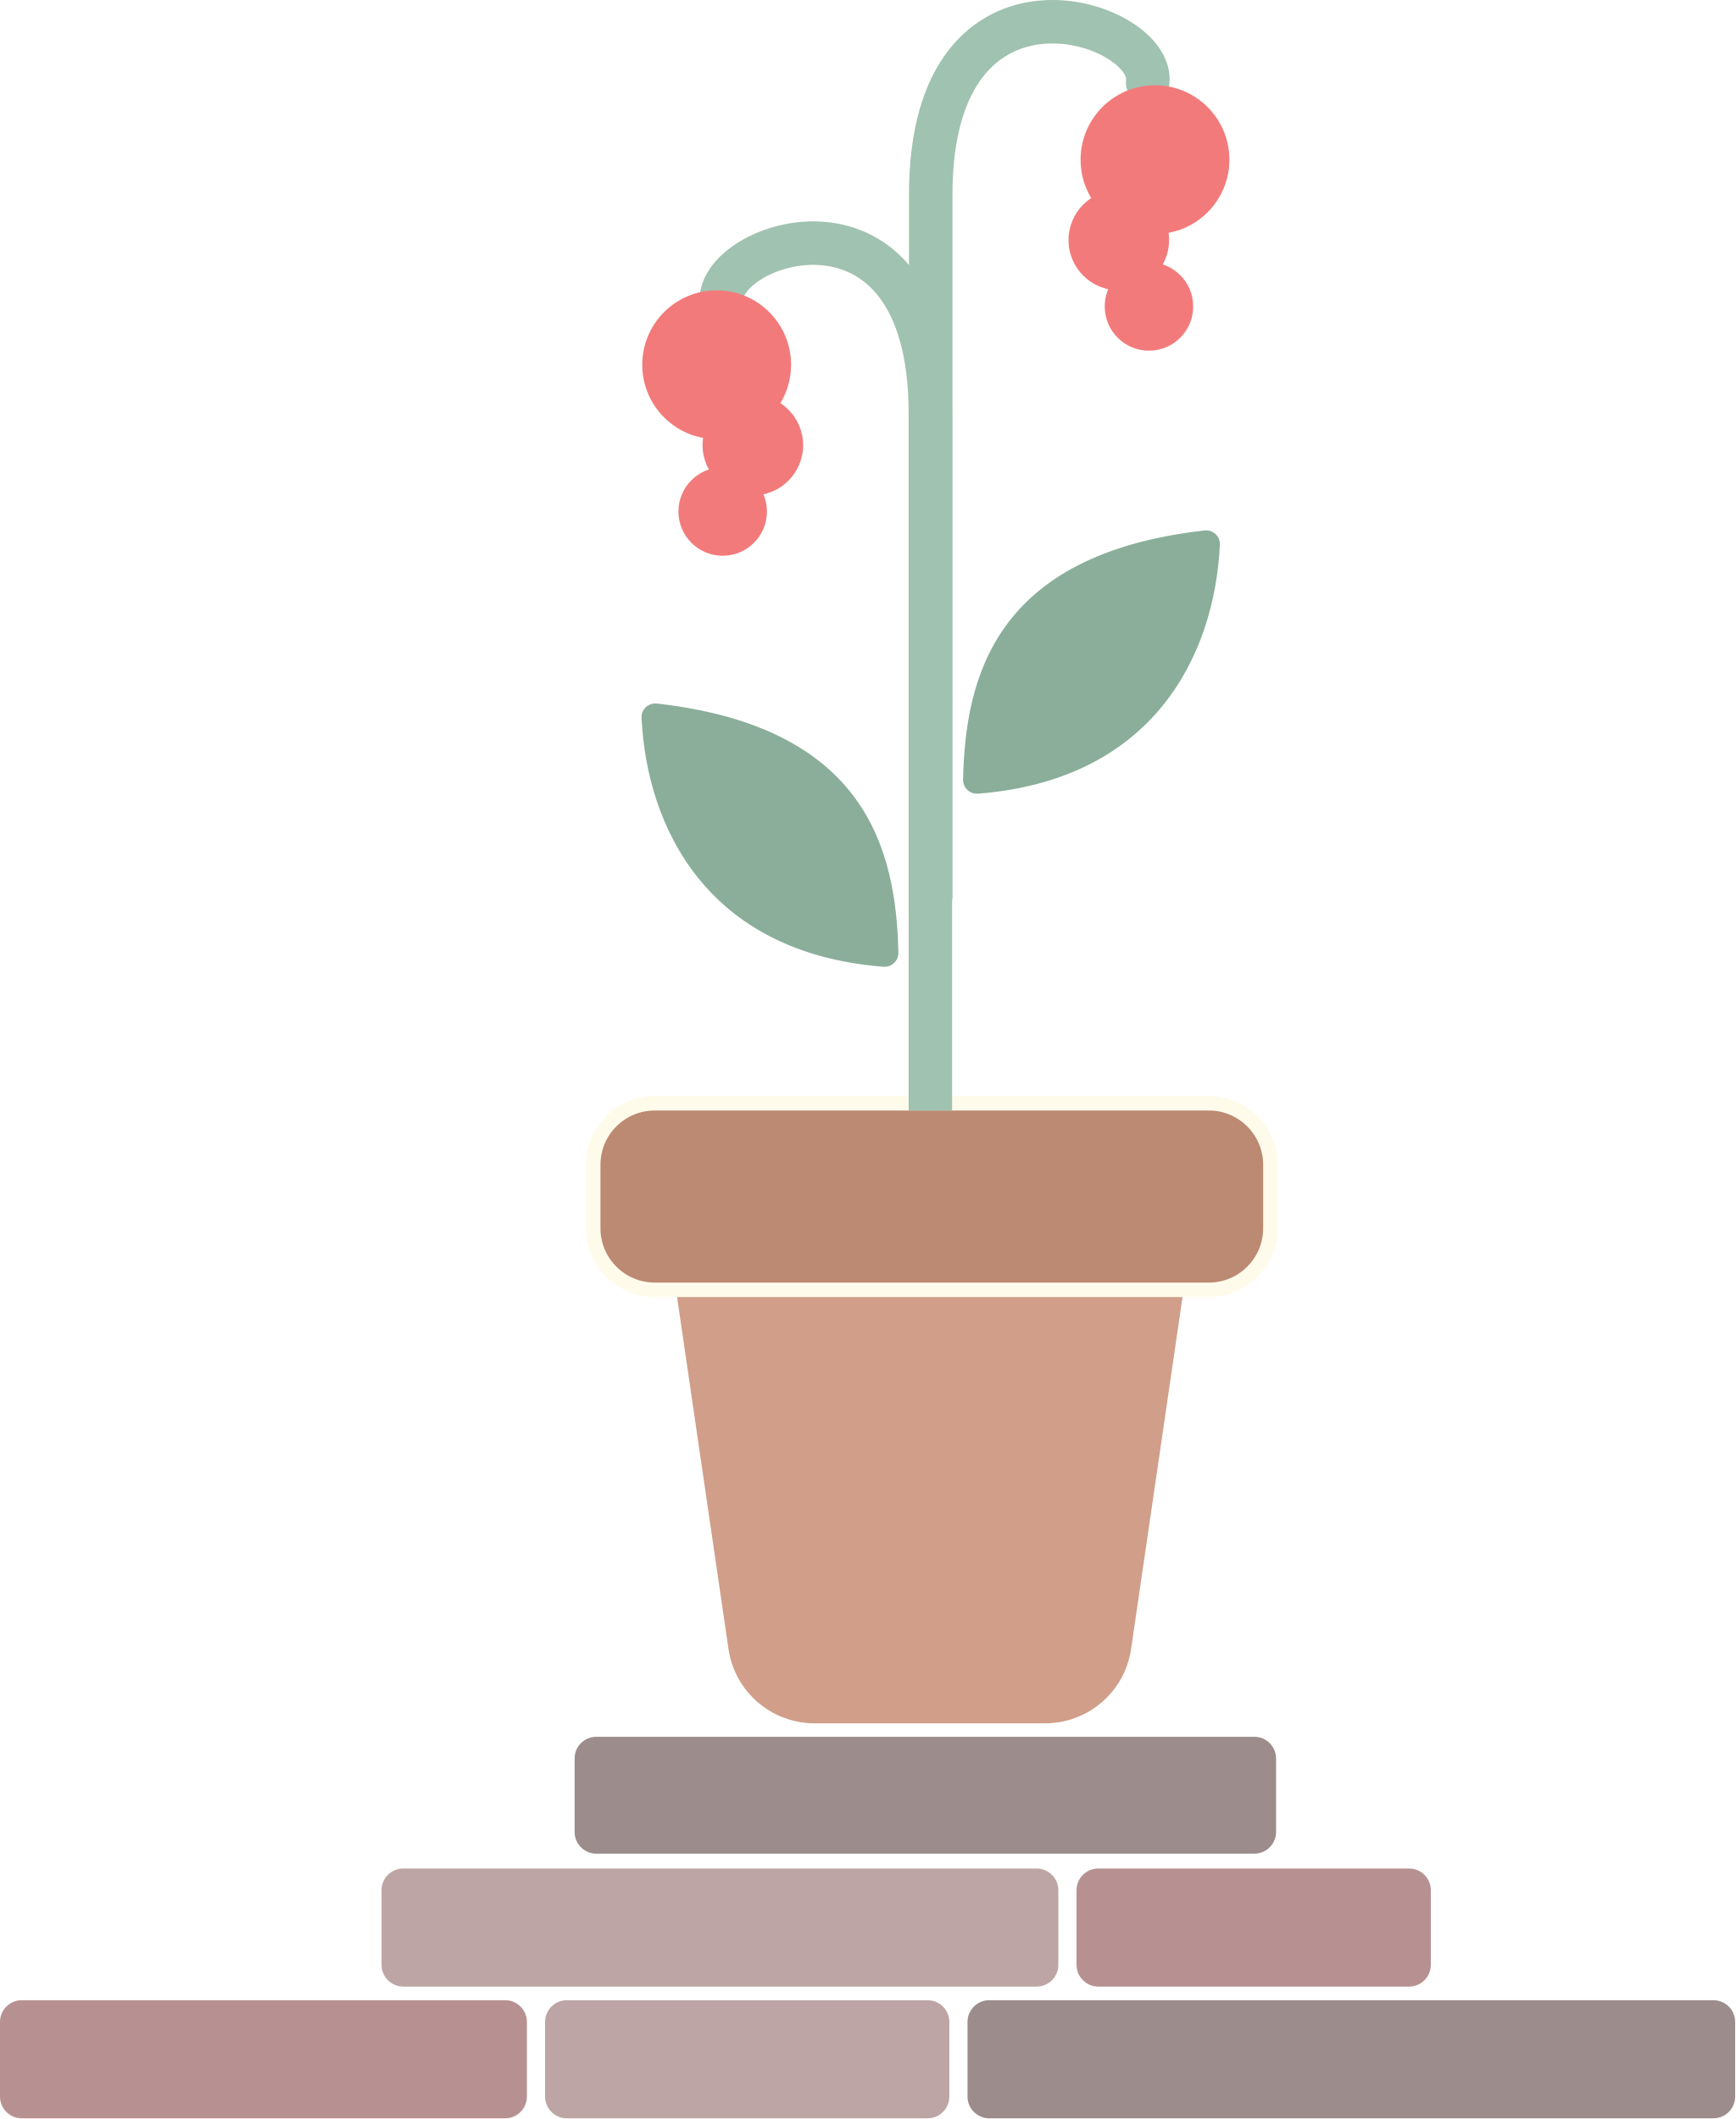
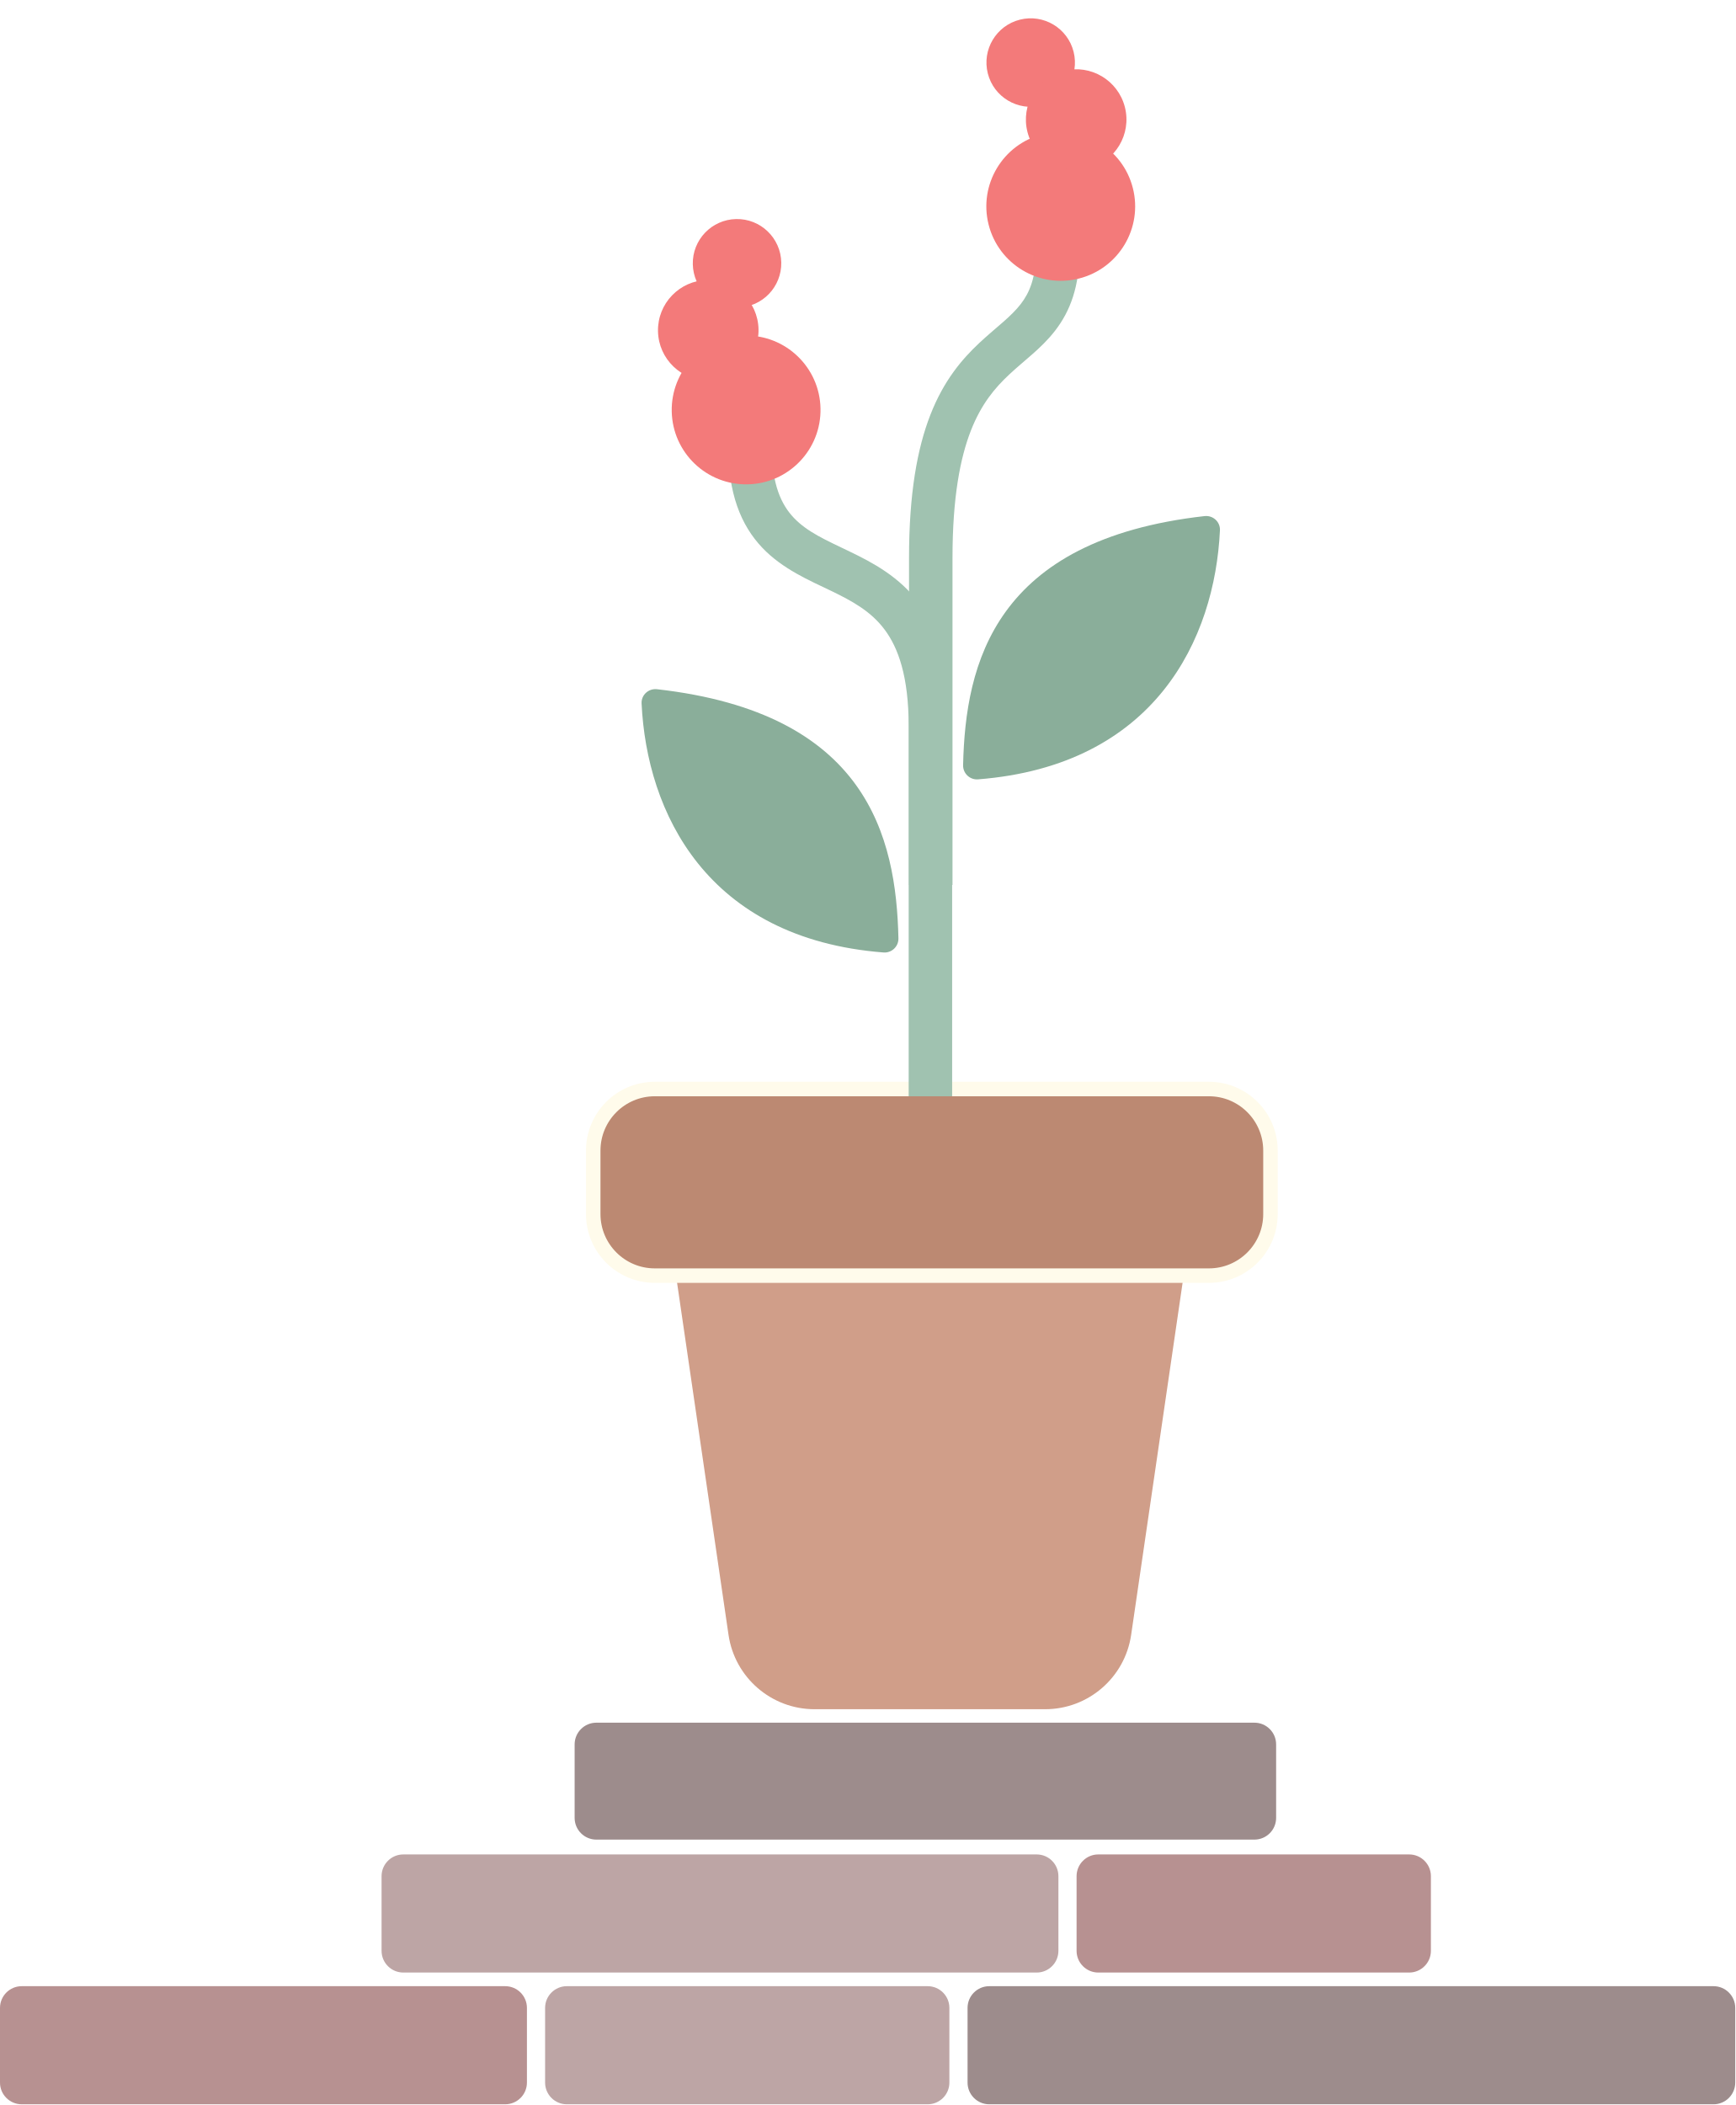
- <svg xmlns="http://www.w3.org/2000/svg" width="479" height="585" viewBox="0 0 479 585" fill="none">
-   <path d="M201.102 455.231L186.864 357.803C184.747 343.32 195.975 330.332 210.612 330.332H302.736C317.372 330.332 328.6 343.32 326.484 357.803L312.246 455.231C310.523 467.021 300.412 475.761 288.498 475.761H224.849C212.935 475.761 202.824 467.021 201.102 455.231Z" fill="#D09E89" />
-   <rect x="163.757" y="304.579" width="186.945" height="51.507" rx="17" fill="#BC8972" stroke="#FFFBEB" stroke-width="4" />
-   <path d="M248.004 262.979C247.37 234.889 239.324 200.777 181.367 194.23C179.038 193.967 176.992 195.808 177.103 198.149C178.528 228.131 194.976 263.063 243.876 266.892C246.142 267.069 248.056 265.251 248.004 262.979Z" fill="#8AAE9A" />
-   <path d="M265.856 215.196C266.491 187.106 274.536 152.994 332.494 146.448C334.823 146.184 336.868 148.025 336.757 150.366C335.332 180.348 318.885 215.28 269.985 219.109C267.719 219.287 265.805 217.468 265.856 215.196Z" fill="#8AAE9A" />
-   <path d="M193.255 84.414C193.693 87.699 196.71 90.007 199.995 89.569C203.28 89.132 205.588 86.114 205.15 82.83L193.255 84.414ZM262.833 306.58V114.181H250.833V306.58H262.833ZM262.833 114.181C262.833 96.421 258.919 83.561 252.295 74.837C245.58 65.993 236.535 62.005 227.694 61.253C219.014 60.514 210.482 62.869 204.161 66.702C200.992 68.623 198.147 71.054 196.134 73.918C194.119 76.782 192.723 80.419 193.255 84.414L205.15 82.83C205.127 82.658 205.116 82.005 205.95 80.82C206.784 79.634 208.251 78.254 210.381 76.963C214.657 74.371 220.671 72.698 226.676 73.21C232.52 73.707 238.299 76.248 242.737 82.093C247.266 88.058 250.833 98.048 250.833 114.181H262.833Z" fill="#A0C2B0" />
-   <path d="M322.76 23.564C322.313 26.848 319.288 29.146 316.005 28.699C312.721 28.251 310.423 25.227 310.87 21.943L322.76 23.564ZM250.93 248.248V53.775H262.93V248.248H250.93ZM250.93 53.775C250.93 35.732 255.003 22.678 261.874 13.837C268.826 4.892 278.158 0.891 287.241 0.136C296.174 -0.607 304.966 1.761 311.489 5.623C314.756 7.558 317.693 10.01 319.774 12.901C321.856 15.793 323.316 19.489 322.76 23.564L310.87 21.943C310.891 21.789 310.913 21.131 310.035 19.912C309.157 18.692 307.613 17.275 305.374 15.949C300.885 13.29 294.562 11.569 288.235 12.095C282.059 12.608 275.986 15.235 271.349 21.201C266.631 27.271 262.93 37.413 262.93 53.775H250.93Z" fill="#A0C2B0" />
-   <circle cx="197.836" cy="100.697" r="20.538" fill="#F37A7A" />
-   <circle cx="199.501" cy="141.217" r="12.212" fill="#F37A7A" />
-   <circle cx="207.827" cy="122.9" r="13.877" fill="#F37A7A" />
-   <circle cx="20.538" cy="20.538" r="20.538" transform="matrix(-1 0 0 1 339.379 23.542)" fill="#F37A7A" />
-   <circle cx="12.212" cy="12.212" r="12.212" transform="matrix(-1 0 0 1 329.388 72.3883)" fill="#F37A7A" />
-   <circle cx="13.877" cy="13.877" r="13.877" transform="matrix(-1 0 0 1 322.727 52.4057)" fill="#F37A7A" />
-   <rect x="158.622" y="479.476" width="193.642" height="32.274" rx="6" fill="#9D8C8C" />
-   <rect x="150.471" y="552.204" width="111.599" height="32.602" rx="6" fill="#BDA5A5" />
-   <rect y="552.204" width="145.455" height="32.602" rx="6" fill="#B79191" />
-   <rect x="267.086" y="552.204" width="211.914" height="32.602" rx="6" fill="#9D8C8C" />
-   <rect x="297.181" y="515.84" width="97.806" height="32.602" rx="6" fill="#B79191" />
-   <rect x="105.33" y="515.84" width="186.835" height="32.602" rx="6" fill="#BDA5A5" />
+ <svg xmlns="http://www.w3.org/2000/svg" width="479" height="581" viewBox="0 0 479 581" fill="none">
+   <path d="M201.102 451.231L186.864 353.803C184.747 339.32 195.975 326.332 210.612 326.332H302.736C317.372 326.332 328.6 339.32 326.484 353.803L312.246 451.231C310.523 463.02 300.412 471.761 288.498 471.761H224.849C212.935 471.761 202.824 463.02 201.102 451.231Z" fill="#D09E89" />
+   <rect x="163.757" y="300.579" width="186.945" height="51.507" rx="17" fill="#BC8972" stroke="#FFFBEB" stroke-width="4" />
+   <path d="M248.004 258.979C247.37 230.889 239.324 196.777 181.367 190.231C179.038 189.967 176.992 191.808 177.103 194.149C178.528 224.131 194.976 259.063 243.876 262.892C246.142 263.07 248.056 261.251 248.004 258.979Z" fill="#8AAE9A" />
+   <path d="M265.856 211.196C266.491 183.106 274.536 148.994 332.494 142.448C334.823 142.184 336.868 144.025 336.757 146.366C335.332 176.348 318.885 211.28 269.985 215.109C267.719 215.287 265.805 213.468 265.856 211.196Z" fill="#8AAE9A" />
+   <path d="M213 123C213 119.686 210.314 117 207 117C203.686 117 201 119.686 201 123H213ZM262.833 302.58V200.5H250.833V302.58H262.833ZM262.833 200.5C262.833 184.916 259.536 174.3 253.861 166.669C248.248 159.123 240.829 155.258 234.52 152.219C227.845 149.004 222.865 146.846 219.132 142.925C215.772 139.397 213 133.864 213 123H201C201 136.136 204.457 144.916 210.441 151.2C216.052 157.092 223.53 160.246 229.313 163.031C235.462 165.992 240.501 168.815 244.232 173.831C247.901 178.763 250.833 186.584 250.833 200.5H262.833Z" fill="#A0C2B0" />
+   <path d="M286 69C286 65.686 288.686 63 292 63C295.314 63 298 65.686 298 69H286ZM250.93 244.248V154H262.93V244.248H250.93ZM250.93 154C250.93 136.323 253.178 123.831 256.821 114.499C260.516 105.036 265.512 99.174 270.364 94.629C272.622 92.514 275.119 90.453 276.936 88.851C278.899 87.121 280.479 85.588 281.772 83.914C284.149 80.836 286 76.72 286 69H298C298 79.03 295.467 85.813 291.269 91.249C289.274 93.832 287.019 95.96 284.871 97.853C282.579 99.874 280.692 101.398 278.567 103.388C274.651 107.055 270.88 111.485 267.999 118.864C265.067 126.374 262.93 137.272 262.93 154H250.93Z" fill="#A0C2B0" />
+   <circle cx="205.96" cy="113.147" r="20.538" transform="rotate(178.808 205.96 113.147)" fill="#F37A7A" />
+   <circle cx="203.452" cy="72.671" r="12.212" transform="rotate(178.808 203.452 72.6706)" fill="#F37A7A" />
+   <circle cx="195.509" cy="91.157" r="13.877" transform="rotate(178.808 195.509 91.1571)" fill="#F37A7A" />
+   <circle cx="20.538" cy="20.538" r="20.538" transform="matrix(0.969639 -0.244543 -0.244543 -0.969639 277.918 81.9039)" fill="#F37A7A" />
+   <circle cx="12.212" cy="12.212" r="12.212" transform="matrix(0.969639 -0.244543 -0.244543 -0.969639 275.66 32.0974)" fill="#F37A7A" />
+   <circle cx="13.877" cy="13.877" r="13.877" transform="matrix(0.969639 -0.244543 -0.244543 -0.969639 287.006 49.8444)" fill="#F37A7A" />
+   <rect x="158.622" y="475.476" width="193.642" height="32.274" rx="6" fill="#9D8C8C" />
+   <rect x="150.471" y="548.204" width="111.599" height="32.602" rx="6" fill="#BDA5A5" />
+   <rect y="548.204" width="145.455" height="32.602" rx="6" fill="#B79191" />
+   <rect x="267.086" y="548.204" width="211.914" height="32.602" rx="6" fill="#9D8C8C" />
+   <rect x="297.181" y="511.84" width="97.806" height="32.602" rx="6" fill="#B79191" />
+   <rect x="105.33" y="511.84" width="186.835" height="32.602" rx="6" fill="#BDA5A5" />
</svg>
